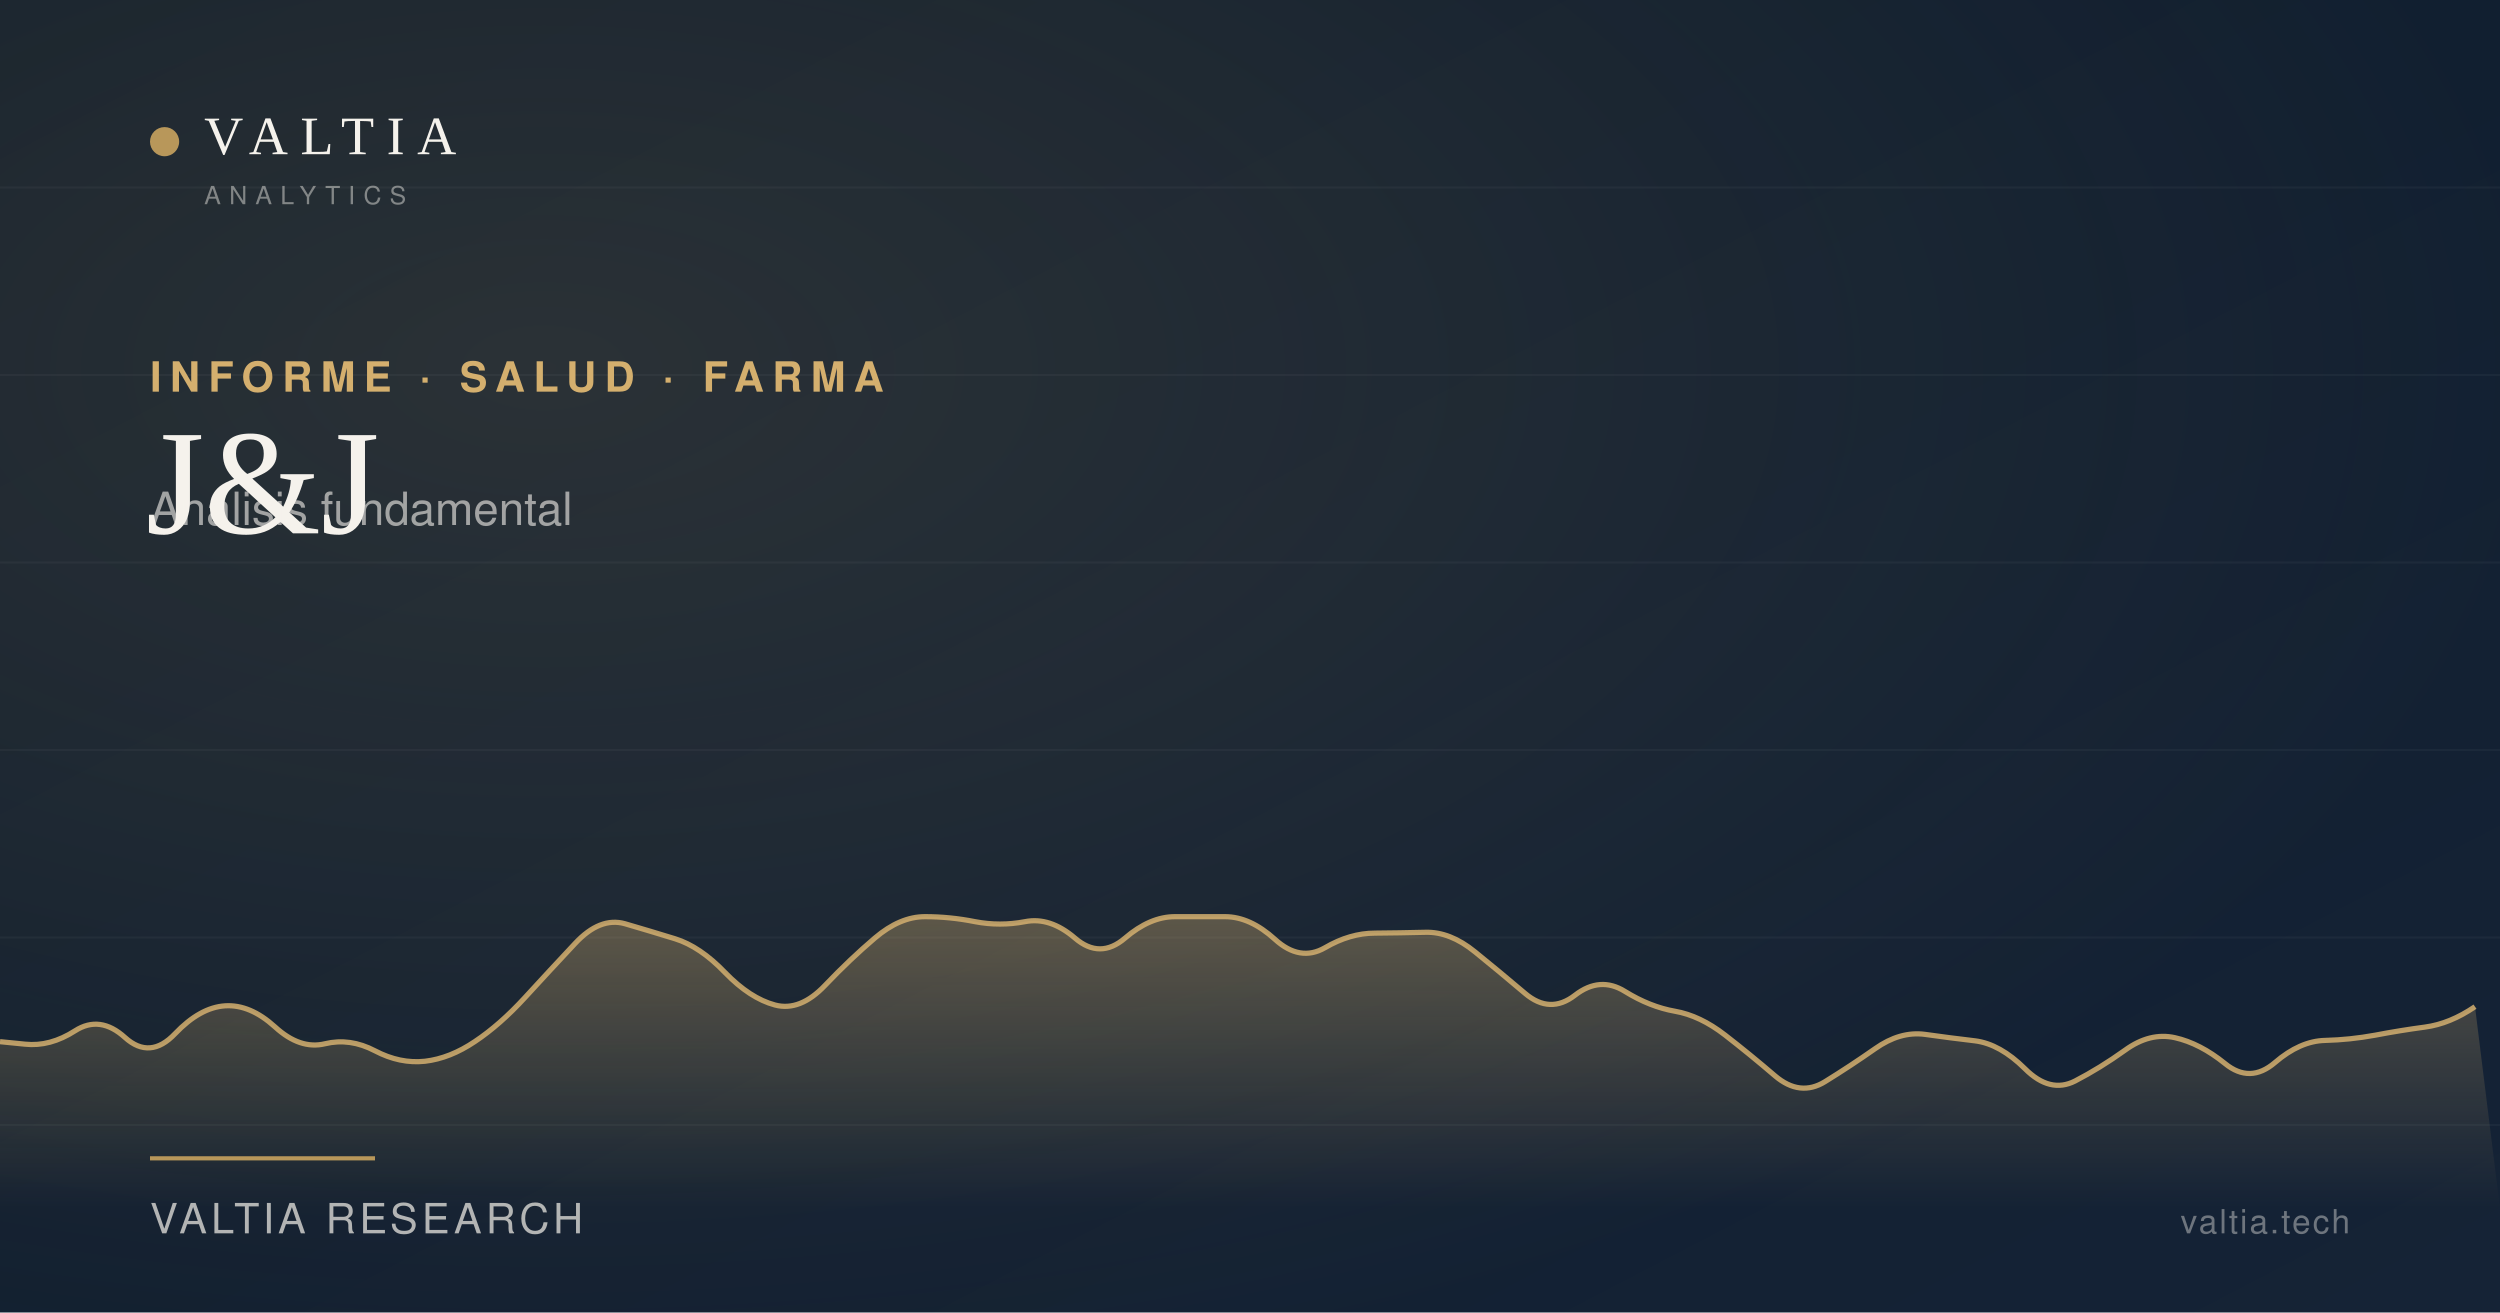
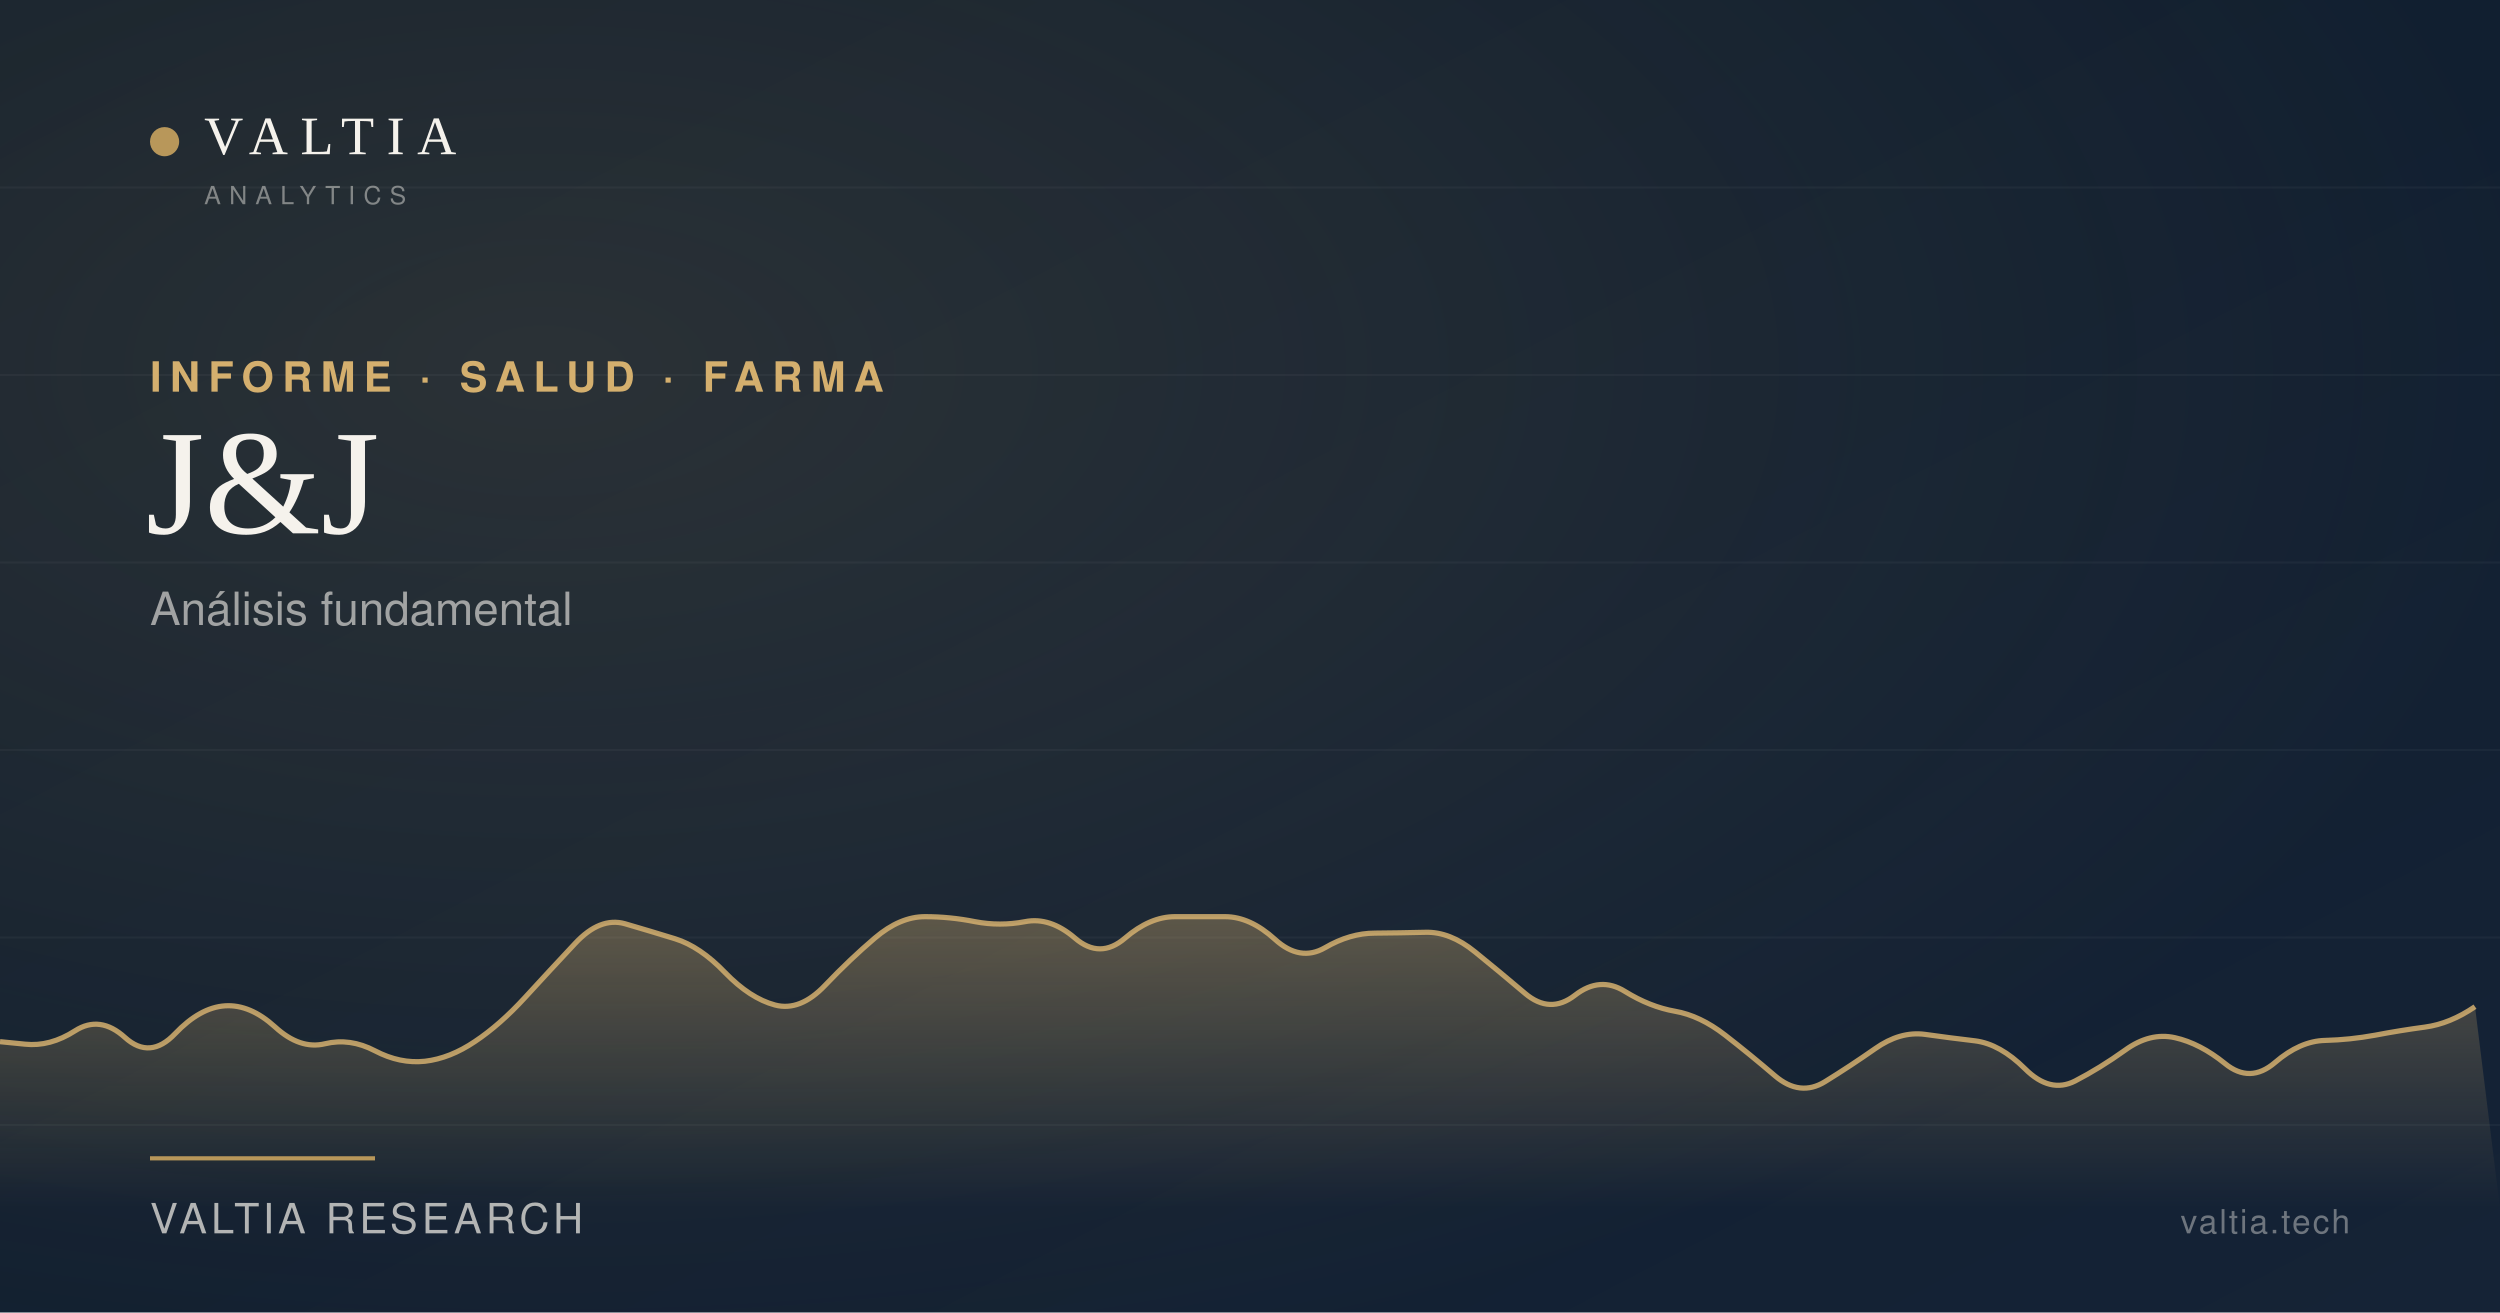
<svg xmlns="http://www.w3.org/2000/svg" width="1200" height="630" viewBox="0 0 1200 630" role="img">
  <defs>
    <linearGradient id="bg" x1="0" y1="0" x2="1" y2="1">
      <stop offset="0" stop-color="#0D1B2A" />
      <stop offset="1" stop-color="#152336" />
    </linearGradient>
    <linearGradient id="area" x1="0" y1="0" x2="0" y2="1">
      <stop offset="0" stop-color="#D4AF6E" stop-opacity=".35" />
      <stop offset="1" stop-color="#D4AF6E" stop-opacity="0" />
    </linearGradient>
    <radialGradient id="glow" cx="0.22" cy="0.28" r="0.8">
      <stop offset="0" stop-color="#D4AF6E" stop-opacity=".14" />
      <stop offset="1" stop-color="#D4AF6E" stop-opacity="0" />
    </radialGradient>
  </defs>
  <rect width="1200" height="630" fill="url(#bg)" />
  <rect width="1200" height="630" fill="url(#glow)" />
  <line x1="0" y1="90" x2="1200" y2="90" stroke="rgba(245,242,236,.04)" />
  <line x1="0" y1="180" x2="1200" y2="180" stroke="rgba(245,242,236,.04)" />
  <line x1="0" y1="270" x2="1200" y2="270" stroke="rgba(245,242,236,.04)" />
  <line x1="0" y1="360" x2="1200" y2="360" stroke="rgba(245,242,236,.04)" />
  <line x1="0" y1="450" x2="1200" y2="450" stroke="rgba(245,242,236,.04)" />
  <line x1="0" y1="540" x2="1200" y2="540" stroke="rgba(245,242,236,.04)" />
  <path d="M 0,500 Q 0,500 12,501.2 Q 24,502.5 36,494.8 Q 48,487.1 60,498.0 Q 72,508.8 84,496.2 Q 96,483.6 108,482.8 Q 120,482.0 132,492.9 Q 144,503.9 156,501.0 Q 168,498.1 180,504.4 Q 192,510.7 204,509.4 Q 216,508.0 228,499.9 Q 240,491.9 252,478.8 Q 264,465.7 276,452.9 Q 288,440 300,443.4 Q 312,446.9 324,450.6 Q 336,454.3 348,466.8 Q 360,479.2 372,482.4 Q 384,485.6 396,473.0 Q 408,460.4 420,450.2 Q 432,440 444,440.0 Q 456,440 468,442.4 Q 480,444.7 492,442.4 Q 504,440 516,450.3 Q 528,460.6 540,450.3 Q 552,440 564,440.0 Q 576,440 588,440.0 Q 600,440 612,450.9 Q 624,461.8 636,454.9 Q 648,447.9 660,447.9 Q 672,447.8 684,447.5 Q 696,447.1 708,456.9 Q 720,466.6 732,476.8 Q 744,487.0 756,477.7 Q 768,468.4 780,475.9 Q 792,483.3 804,485.4 Q 816,487.5 828,496.8 Q 840,506.1 852,516.4 Q 864,526.6 876,519.2 Q 888,511.8 900,503.4 Q 912,494.9 924,496.5 Q 936,498.2 948,499.6 Q 960,501.1 972,513.0 Q 984,525.0 996,518.9 Q 1008,512.7 1020,504.1 Q 1032,495.4 1044,498.1 Q 1056,500.8 1068,510.5 Q 1080,520.3 1092,510.0 Q 1104,499.7 1116,499.4 Q 1128,499.1 1140,496.9 Q 1152,494.6 1164,493.0 Q 1176,491.4 1188,483.2 L 1200,580 L 0,580 Z" fill="url(#area)" />
  <path d="M 0,500 Q 0,500 12,501.2 Q 24,502.5 36,494.8 Q 48,487.1 60,498.0 Q 72,508.8 84,496.2 Q 96,483.6 108,482.8 Q 120,482.0 132,492.9 Q 144,503.9 156,501.0 Q 168,498.1 180,504.4 Q 192,510.7 204,509.4 Q 216,508.0 228,499.9 Q 240,491.9 252,478.8 Q 264,465.7 276,452.9 Q 288,440 300,443.4 Q 312,446.9 324,450.6 Q 336,454.3 348,466.8 Q 360,479.2 372,482.4 Q 384,485.6 396,473.0 Q 408,460.4 420,450.2 Q 432,440 444,440.0 Q 456,440 468,442.4 Q 480,444.7 492,442.4 Q 504,440 516,450.3 Q 528,460.6 540,450.3 Q 552,440 564,440.0 Q 576,440 588,440.0 Q 600,440 612,450.9 Q 624,461.8 636,454.9 Q 648,447.9 660,447.9 Q 672,447.8 684,447.5 Q 696,447.1 708,456.9 Q 720,466.6 732,476.8 Q 744,487.0 756,477.7 Q 768,468.4 780,475.9 Q 792,483.3 804,485.4 Q 816,487.5 828,496.8 Q 840,506.1 852,516.4 Q 864,526.6 876,519.2 Q 888,511.8 900,503.4 Q 912,494.9 924,496.5 Q 936,498.2 948,499.6 Q 960,501.1 972,513.0 Q 984,525.0 996,518.9 Q 1008,512.7 1020,504.1 Q 1032,495.4 1044,498.1 Q 1056,500.8 1068,510.5 Q 1080,520.3 1092,510.0 Q 1104,499.7 1116,499.4 Q 1128,499.1 1140,496.9 Q 1152,494.6 1164,493.0 Q 1176,491.4 1188,483.2" fill="none" stroke="#D4AF6E" stroke-width="2.5" opacity=".85" />
  <g transform="translate(72,74)">
    <circle cx="7" cy="-6" r="7" fill="#B8975A" />
    <text x="26" y="0" font-family="Georgia, 'Times New Roman', serif" font-size="26" letter-spacing="6" fill="#F5F2EC">VALTIA</text>
    <text x="26" y="24" font-family="Helvetica, Arial, sans-serif" font-size="12" letter-spacing="4" fill="rgba(245,242,236,.45)">ANALYTICS</text>
  </g>
  <text x="72" y="188" font-family="Helvetica, Arial, sans-serif" font-size="20" font-weight="700" letter-spacing="4" fill="#D4AF6E">INFORME · SALUD · FARMA</text>
  <text x="70" y="256" font-family="Georgia, 'Times New Roman', serif" font-size="72" fill="#F5F2EC">J&amp;J</text>
-   <text x="72" y="252" font-family="Helvetica, Arial, sans-serif" font-size="22" fill="rgba(245,242,236,.6)">Análisis fundamental</text>
+   <text x="72" y="300" font-family="Helvetica, Arial, sans-serif" font-size="22" fill="rgba(245,242,236,.6)">Análisis fundamental</text>
  <line x1="72" y1="556" x2="180" y2="556" stroke="#B8975A" stroke-width="2" />
  <text x="72" y="592" font-family="Helvetica, Arial, sans-serif" font-size="20" letter-spacing="2" fill="rgba(245,242,236,.7)">VALTIA RESEARCH</text>
  <text x="1128" y="592" text-anchor="end" font-family="Helvetica, Arial, sans-serif" font-size="16" letter-spacing="1" fill="rgba(245,242,236,.4)">valtia.tech</text>
</svg>
